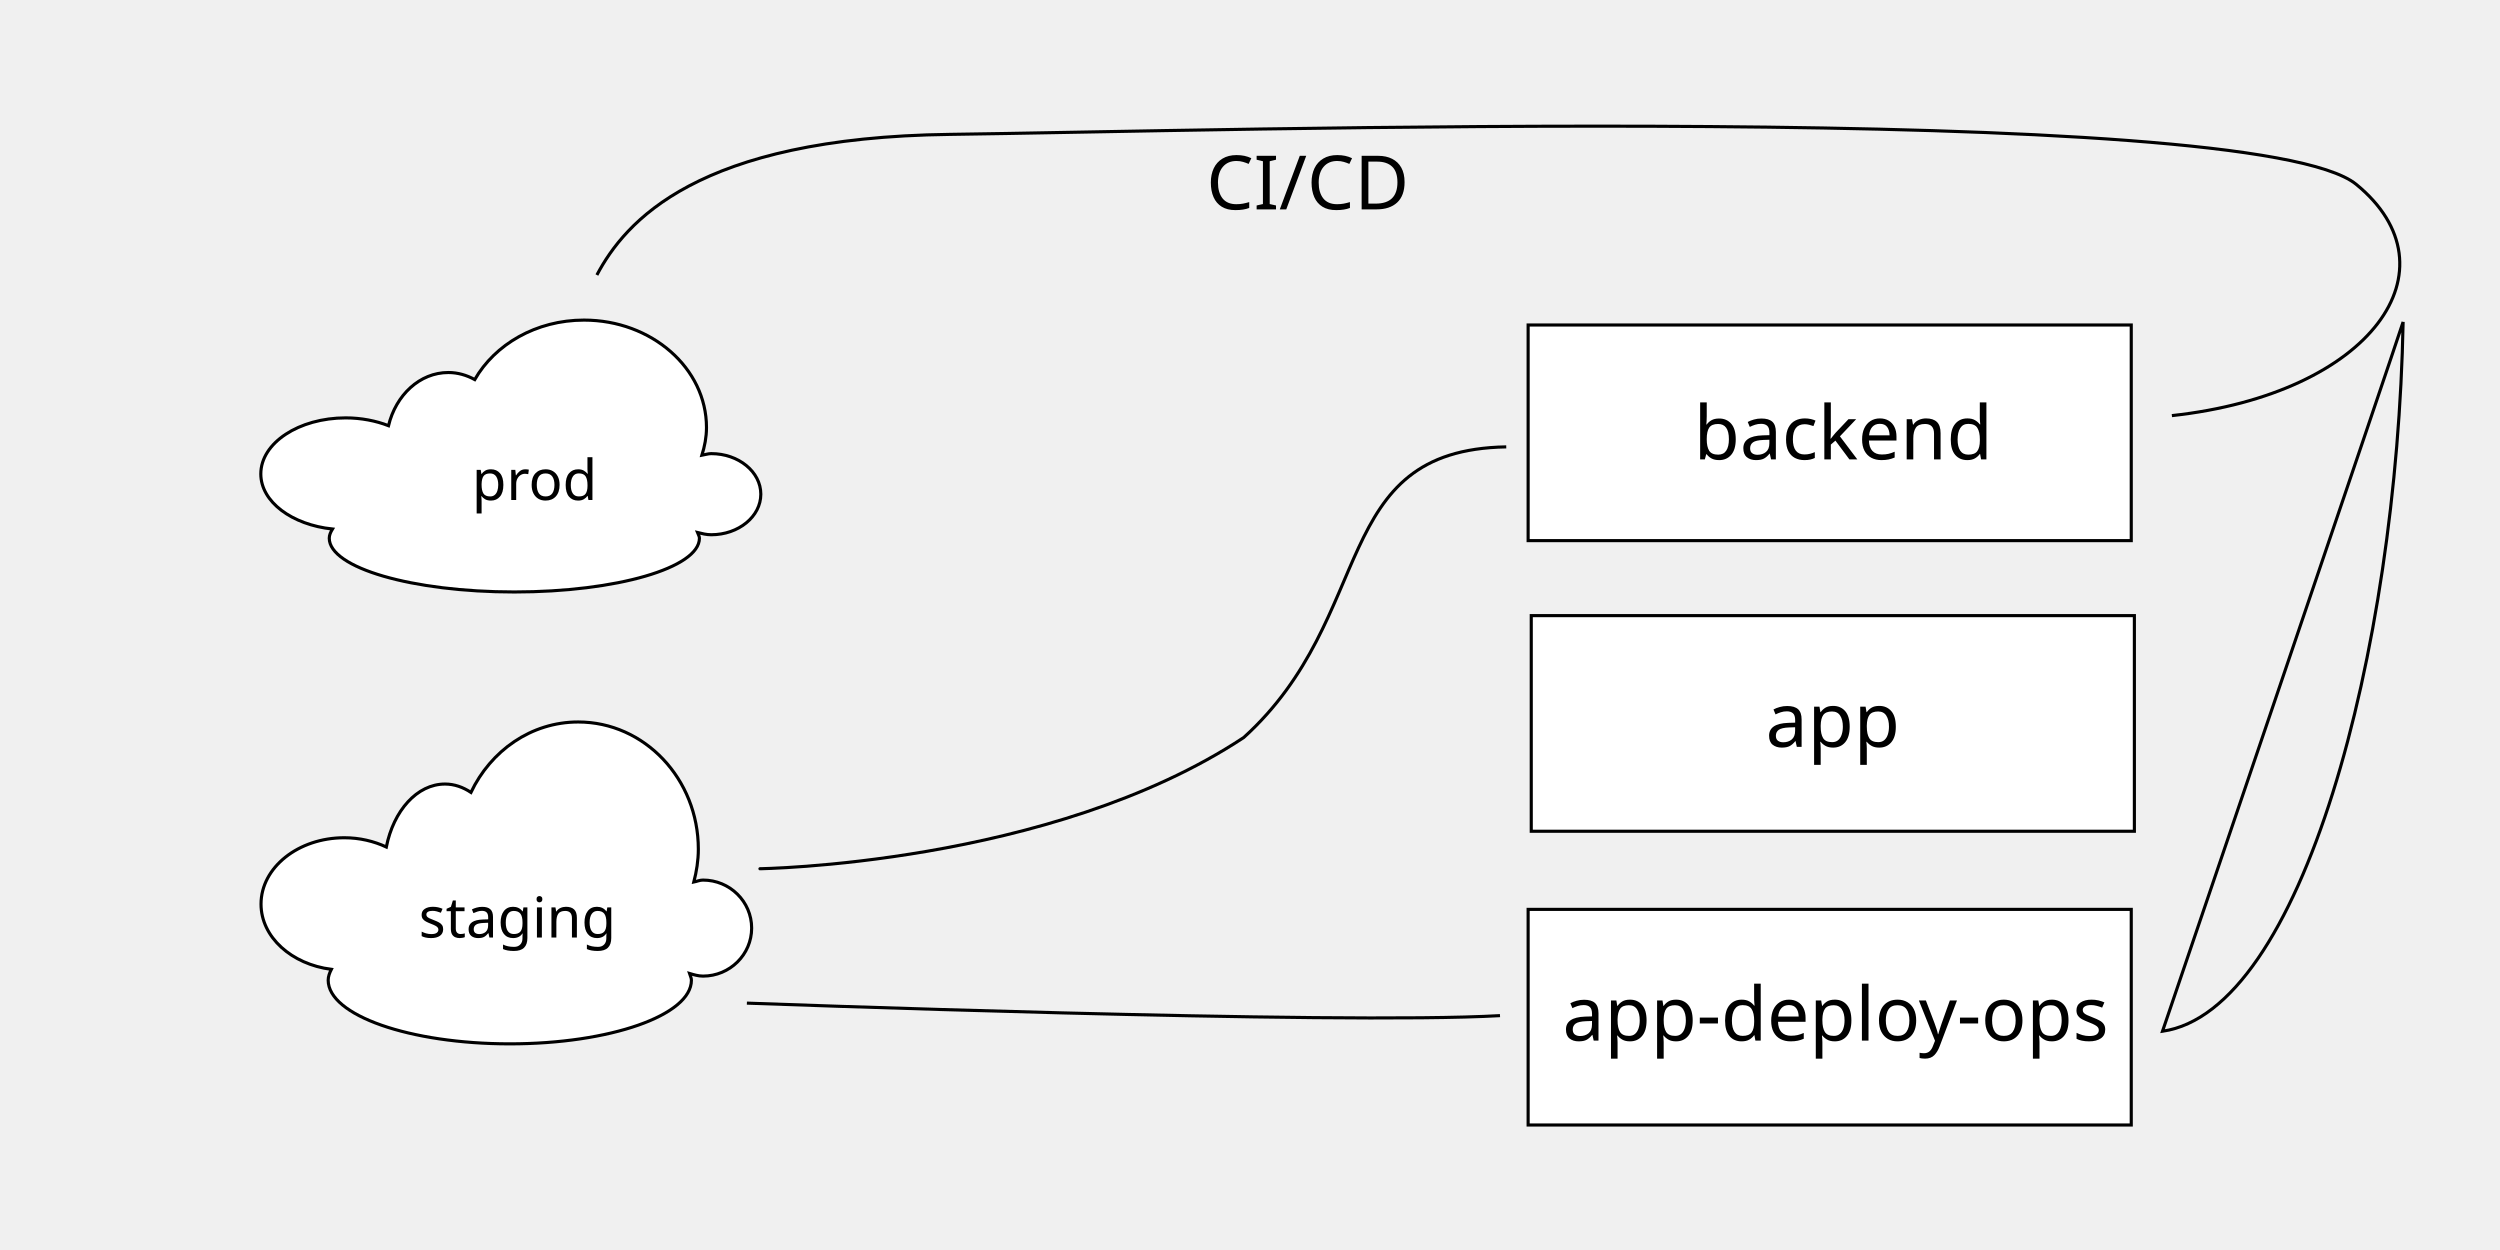
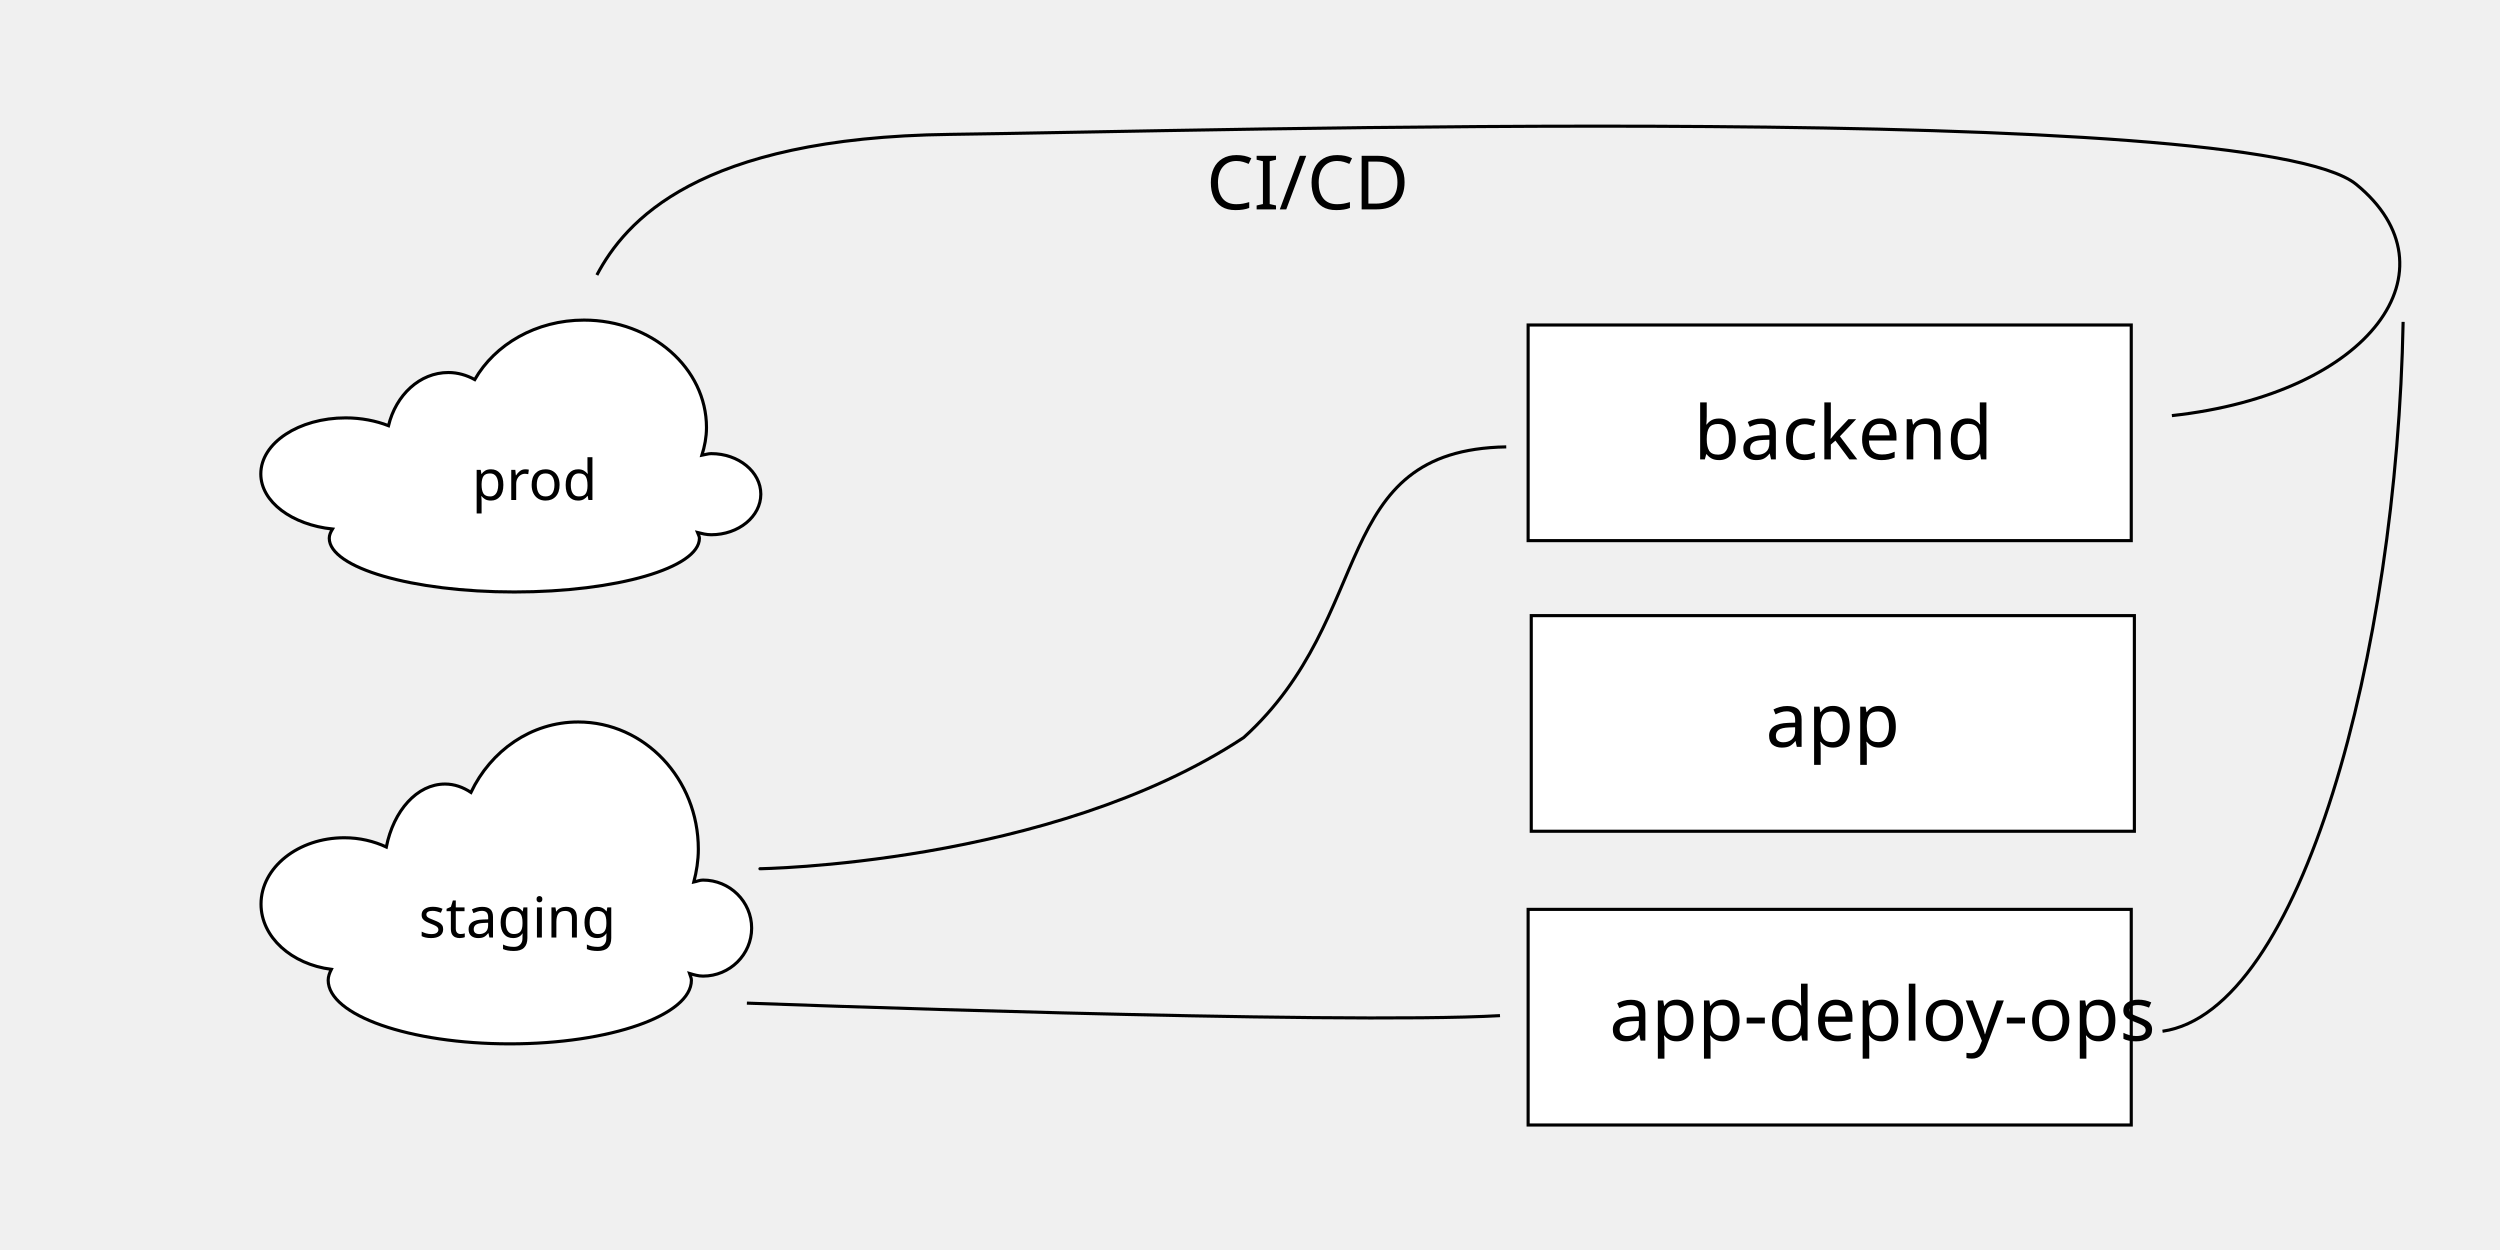
<svg xmlns="http://www.w3.org/2000/svg" width="800" height="400">
  <g>
    <rect fill="#fff" stroke="#000" x="489" y="104" width="193" height="69" id="svg_2" />
    <rect fill="#fff" stroke="#000" x="490" y="197" width="193" height="69" id="svg_5" />
    <rect fill="#fff" stroke="#000" x="489" y="291" width="193" height="69" id="svg_6" />
    <text fill="#000000" stroke="#000" x="542" y="147" id="svg_8" stroke-width="0" font-size="24" font-family="'Rounded Mplus 1c'" text-anchor="start" xml:space="preserve" font-weight="normal" font-style="normal">backend</text>
    <text fill="#000000" stroke="#000" x="565" y="239" id="svg_9" stroke-width="0" font-size="24" font-family="'Rounded Mplus 1c'" text-anchor="start" xml:space="preserve" font-weight="normal" font-style="normal">app</text>
-     <text fill="#000000" stroke="#000" x="500" y="333" id="svg_10" stroke-width="0" font-size="24" font-family="'Rounded Mplus 1c'" text-anchor="start" xml:space="preserve" font-weight="normal" font-style="normal">app-deploy-ops</text>
+     <text fill="#000000" stroke="#000" x="515" y="333" id="svg_10" stroke-width="0" font-size="24" font-family="'Rounded Mplus 1c'" text-anchor="start" xml:space="preserve" font-weight="normal" font-style="normal">app-deploy-ops</text>
    <path fill="#fff" stroke="#000" d="m186.885,102.431c-15.346,0 -28.519,7.789 -34.966,19.034c-2.575,-1.407 -5.416,-2.259 -8.447,-2.259c-9.167,0 -16.795,7.218 -19.153,17.015c-4.024,-1.557 -8.703,-2.499 -13.702,-2.499c-14.995,0 -27.158,8.03 -27.158,17.929c0,8.936 9.975,16.281 22.934,17.64c-0.581,0.964 -1.031,1.92 -1.031,2.932c0,9.478 26.53,17.208 59.227,17.208c32.696,0 59.227,-7.73 59.227,-17.208c0,-0.638 -0.404,-1.207 -0.638,-1.827c1.432,0.349 2.85,0.721 4.42,0.721c8.747,0 15.863,-5.817 15.863,-12.978c0,-7.161 -7.116,-12.978 -15.863,-12.978c-1.072,0 -1.983,0.362 -2.996,0.529c0.885,-2.863 1.473,-5.785 1.473,-8.892c0,-18.956 -17.531,-34.367 -39.19,-34.367l-0,-0l-0,0l0,0z" id="svg_11" />
    <path fill="#fff" stroke="#000" d="m185.015,231.034c-15.059,0 -27.984,9.222 -34.311,22.535c-2.527,-1.666 -5.314,-2.675 -8.289,-2.675c-8.995,0 -16.48,8.545 -18.794,20.145c-3.949,-1.843 -8.54,-2.959 -13.445,-2.959c-14.713,0 -26.649,9.506 -26.649,21.226c0,10.579 9.788,19.276 22.504,20.885c-0.57,1.142 -1.012,2.273 -1.012,3.471c0,11.221 26.033,20.372 58.116,20.372c32.083,0 58.116,-9.152 58.116,-20.372c0,-0.755 -0.397,-1.429 -0.626,-2.162c1.405,0.413 2.797,0.854 4.337,0.854c8.583,0 15.565,-6.887 15.565,-15.365c0,-8.478 -6.982,-15.365 -15.565,-15.365c-1.052,0 -1.946,0.429 -2.94,0.626c0.869,-3.39 1.446,-6.849 1.446,-10.528c0,-22.442 -17.202,-40.688 -38.455,-40.688l-0,-0l0,0l0,-0l0,-0z" id="svg_12" />
    <text fill="#000000" stroke="#000" x="134" y="300" id="svg_13" stroke-width="0" font-size="18" font-family="'Rounded Mplus 1c'" text-anchor="start" xml:space="preserve" font-weight="normal" font-style="normal">staging</text>
    <text fill="#000000" stroke="#000" x="151" y="160" id="svg_14" stroke-width="0" font-size="18" font-family="'Rounded Mplus 1c'" text-anchor="start" xml:space="preserve" font-weight="normal" font-style="normal">prod</text>
    <path fill="none" stroke="#000000" d="m191,88c9,-17 32,-44 113,-45c81,-1 417,-11 450,16c33,27 5,67 -59,74" id="svg_15" />
    <path fill="none" stroke="#000000" id="svg_16" />
    <path fill="none" stroke="#000000" opacity="NaN" d="m699,332" id="svg_17" />
-     <path stroke="#000000" fill="none" d="m769,103c-1.925,6.248 -77,227 -77,227c44.575,-6.413 75.013,-121.202 77,-227" id="svg_18" />
+     <path stroke="#000000" fill="none" d="m692,330c44.575,-6.413 75.013,-121.202 77,-227" id="svg_18" />
    <path id="svg_1" d="m480,325c-52,3 -241,-4 -241,-4" opacity="NaN" stroke="#000000" fill="none" />
    <path id="svg_3" d="m482,143c-57,1 -41,54 -84,93c-62,41 -156,42 -155,42" stroke="#000000" fill="none" />
    <text font-style="normal" font-weight="normal" xml:space="preserve" text-anchor="start" font-family="'Rounded Mplus 1c'" font-size="24" stroke-width="0" id="svg_4" y="67" x="386" stroke="#000000" fill="#000000">CI/CD</text>
  </g>
</svg>
